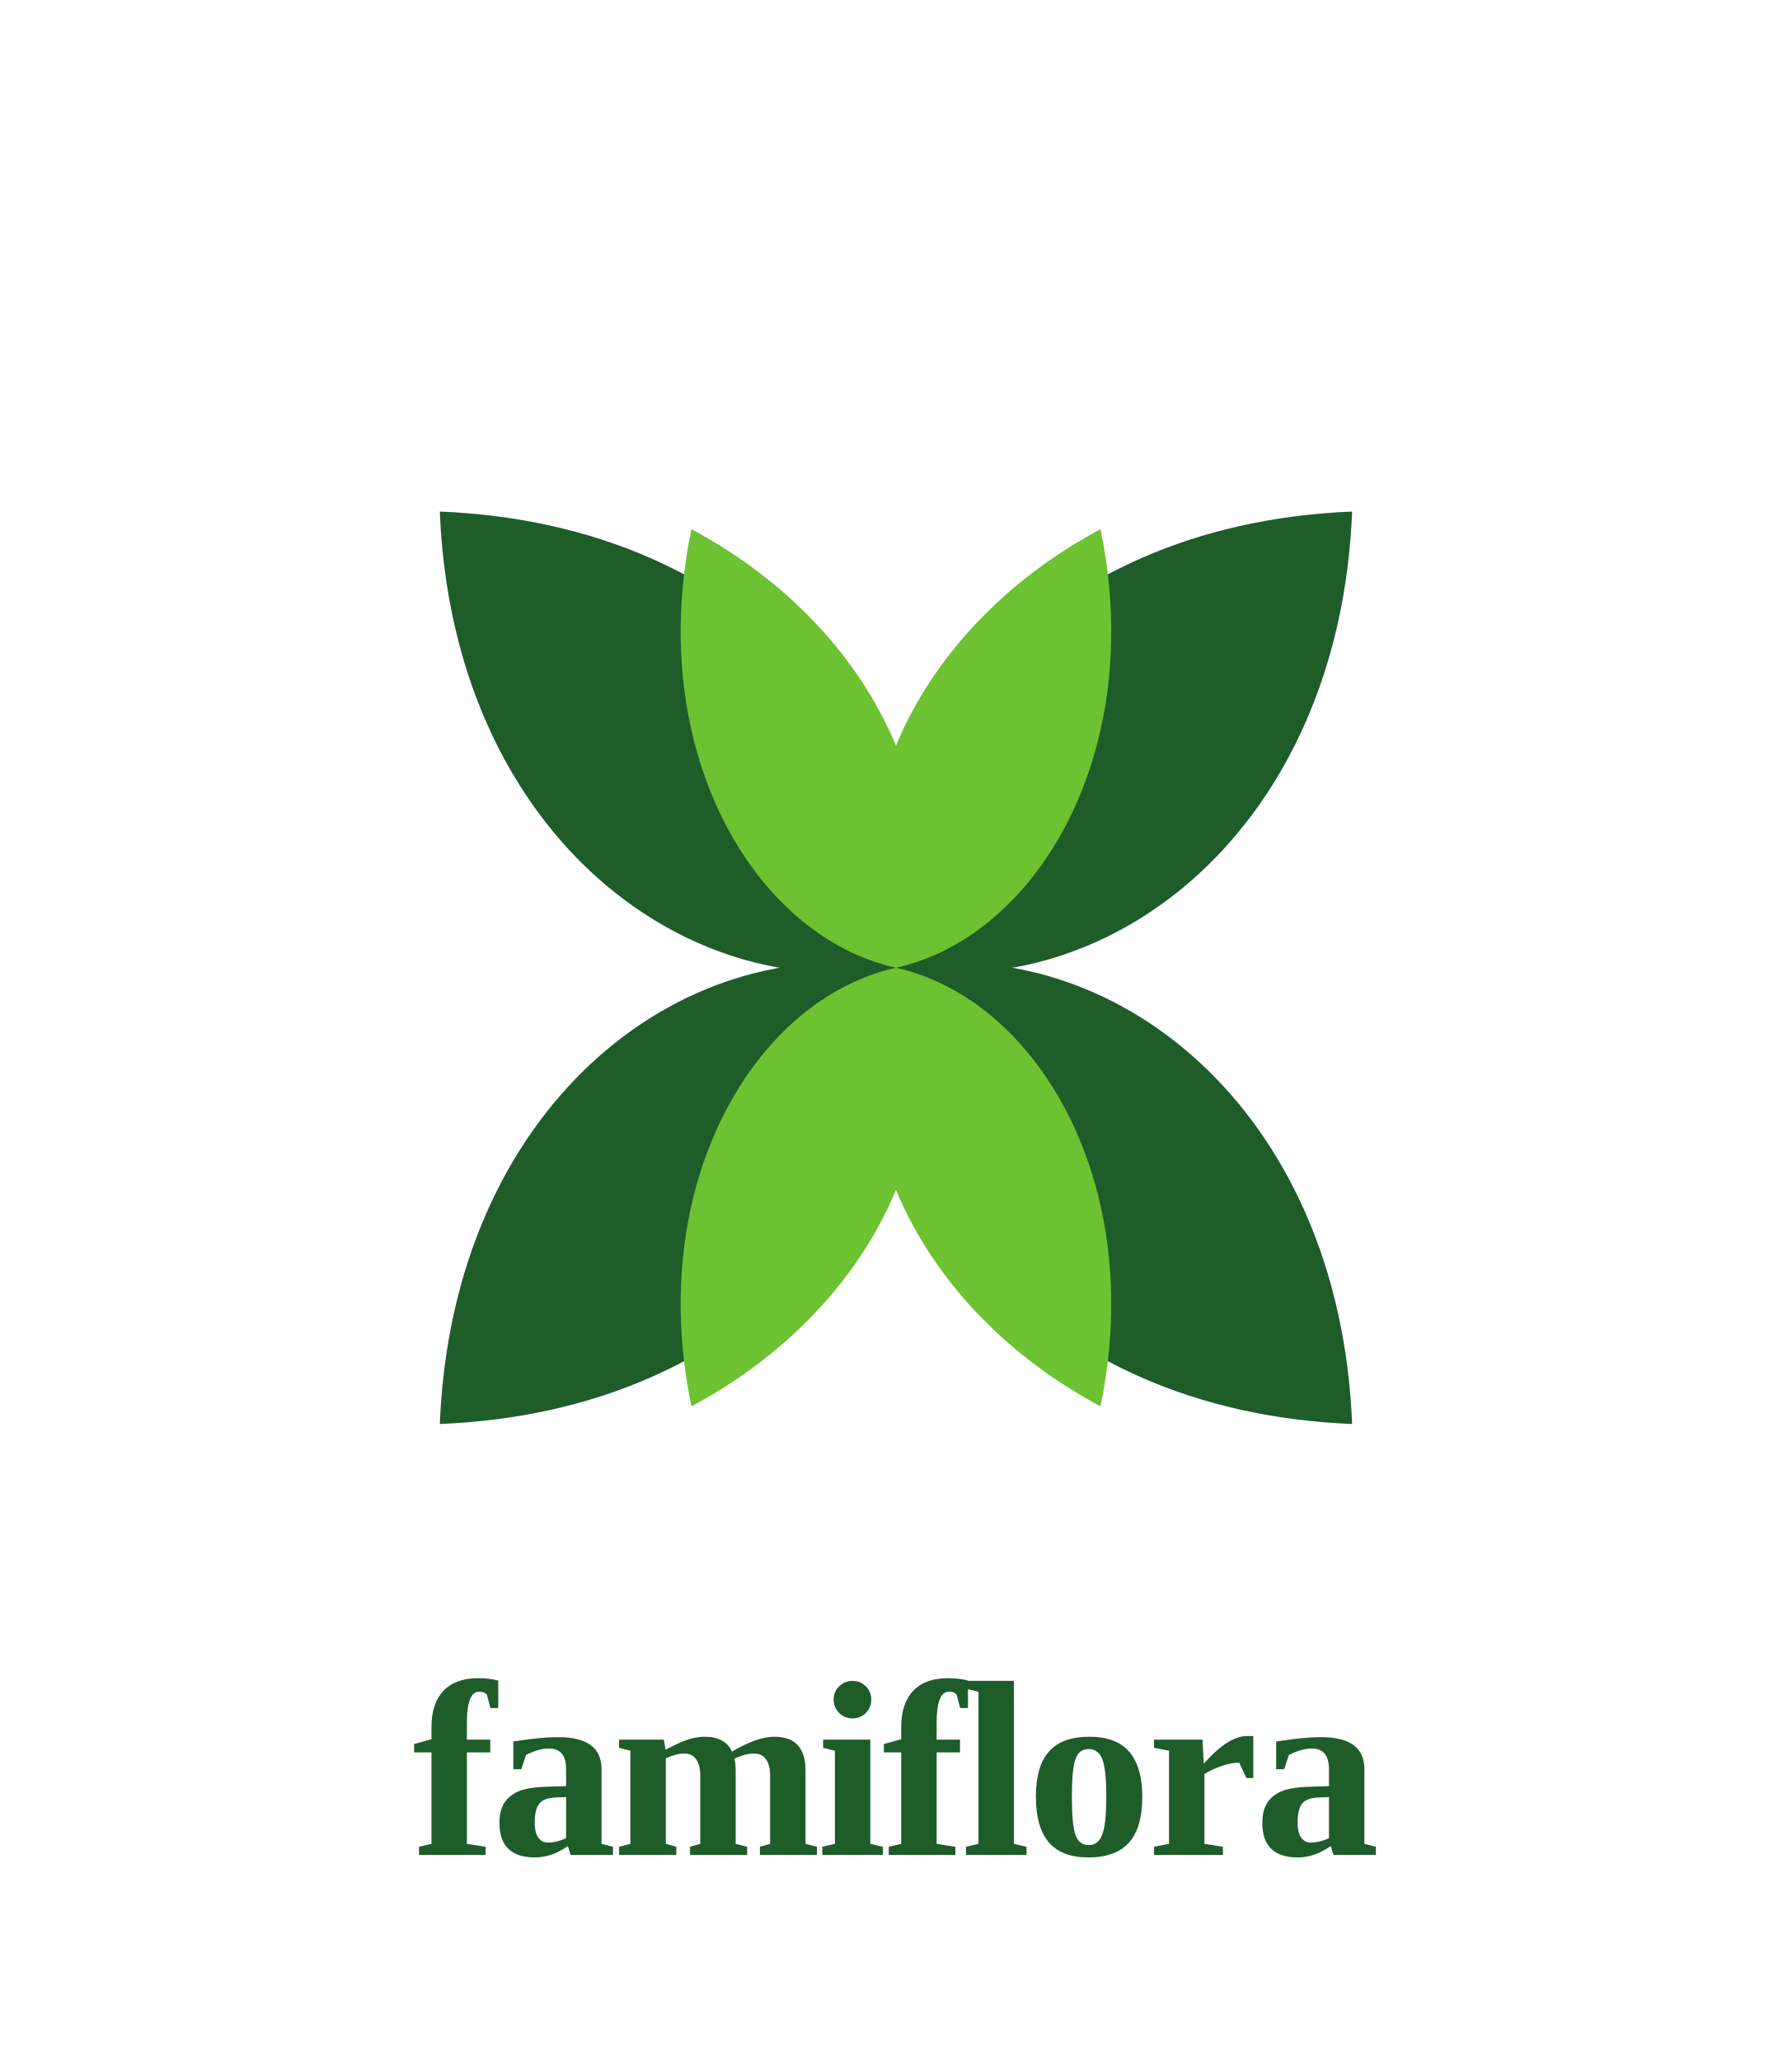
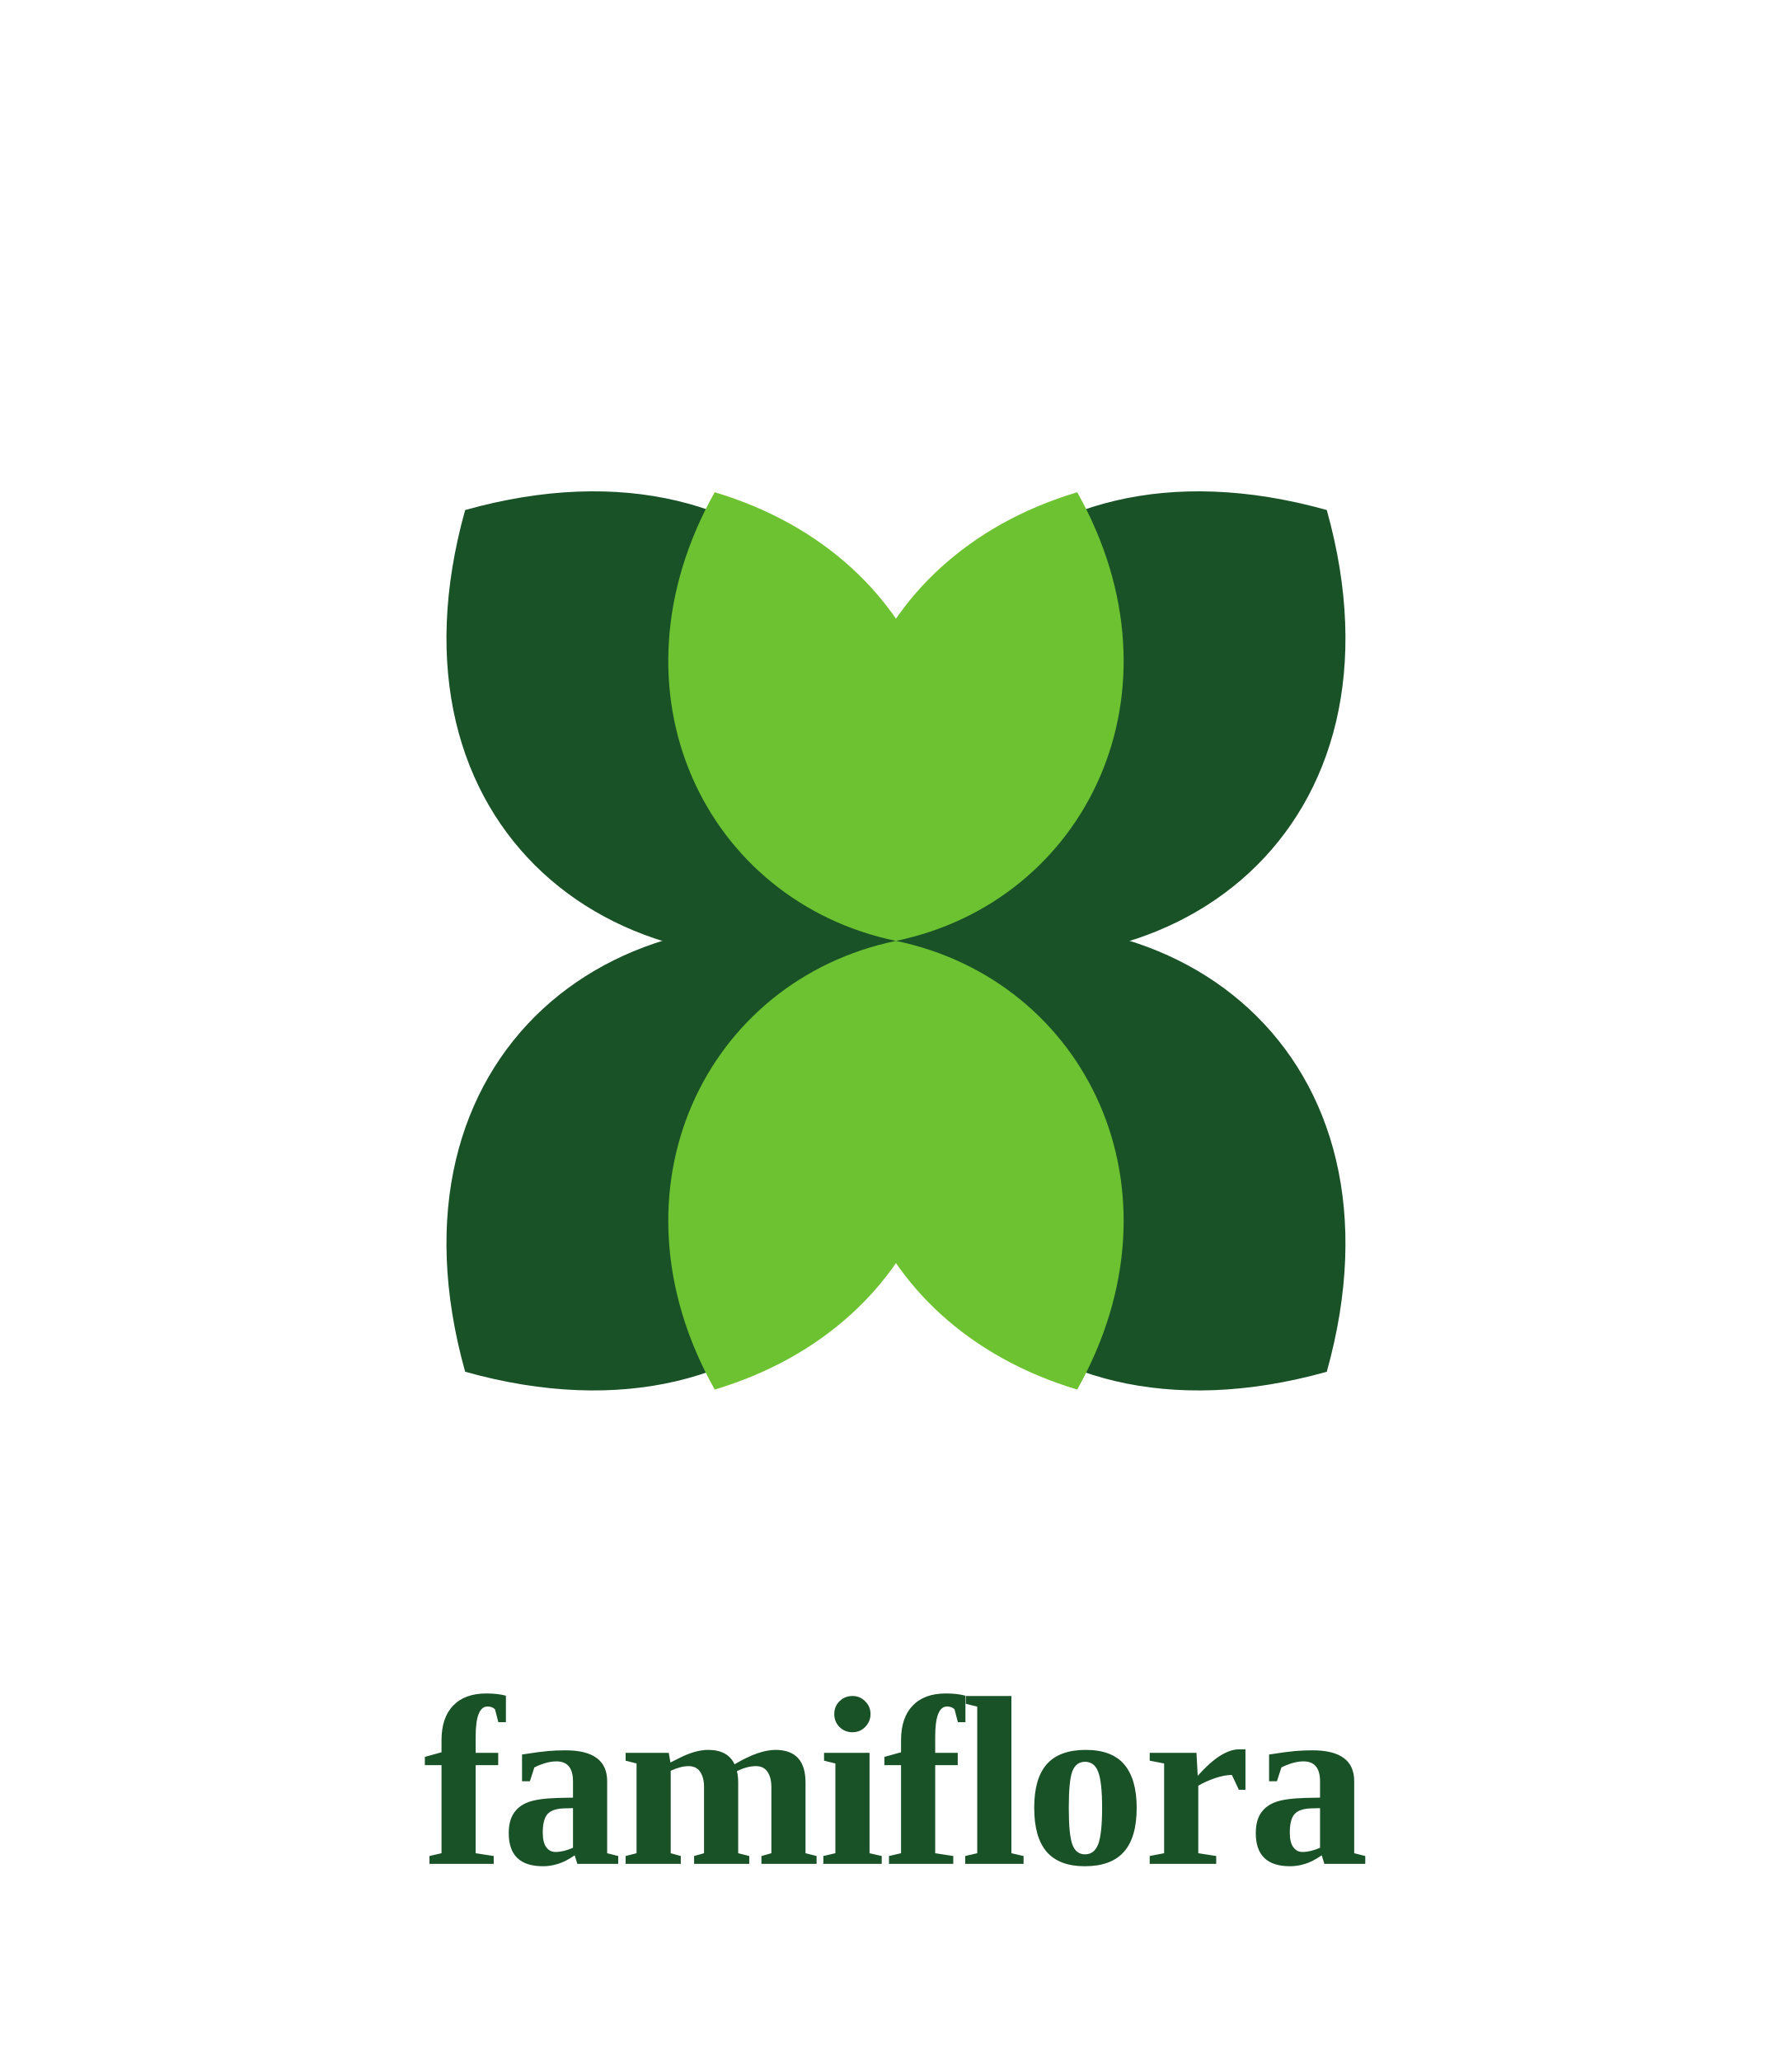
<svg xmlns="http://www.w3.org/2000/svg" viewBox="0 0 200 230" aria-label="Famiflora">
-   <defs>
-     <path id="ol" d="M0,0 C20,-14, 24,-46, 0,-72 C-24,-46, -20,-14, 0,0 Z" />
-     <path id="il" d="M0,0 C13,-10, 15,-34, 0,-54 C-15,-34, -13,-10, 0,0 Z" />
-   </defs>
-   <g transform="translate(100,108)">
-     <use href="#ol" fill="#1E5C2A" transform="rotate(-45)" />
-     <use href="#ol" fill="#1E5C2A" transform="rotate(45)" />
-     <use href="#ol" fill="#1E5C2A" transform="rotate(135)" />
-     <use href="#ol" fill="#1E5C2A" transform="rotate(-135)" />
-     <use href="#il" fill="#6CC230" transform="rotate(-25)" />
-     <use href="#il" fill="#6CC230" transform="rotate(25)" />
-     <use href="#il" fill="#6CC230" transform="rotate(155)" />
-     <use href="#il" fill="#6CC230" transform="rotate(-155)" />
-   </g>
-   <text x="100" y="207" text-anchor="middle" font-family="Georgia, 'Times New Roman', serif" font-size="28" font-weight="700" fill="#1E5C2A" letter-spacing="-0.5">famiflora</text>
+   <path fill="#1A5228" transform="translate(100,105) rotate(-45)" d="M0,0 C28,-16,32,-50,0,-68 C-32,-50,-28,-16,0,0 Z" />
+   <path fill="#1A5228" transform="translate(100,105) rotate(45)" d="M0,0 C28,-16,32,-50,0,-68 C-32,-50,-28,-16,0,0 Z" />
+   <path fill="#1A5228" transform="translate(100,105) rotate(135)" d="M0,0 C28,-16,32,-50,0,-68 C-32,-50,-28,-16,0,0 Z" />
+   <path fill="#1A5228" transform="translate(100,105) rotate(-135)" d="M0,0 C28,-16,32,-50,0,-68 C-32,-50,-28,-16,0,0 Z" />
+   <path fill="#6CC230" transform="translate(100,105) rotate(-22)" d="M0,0 C18,-12,20,-38,0,-54 C-20,-38,-18,-12,0,0 Z" />
+   <path fill="#6CC230" transform="translate(100,105) rotate(22)" d="M0,0 C18,-12,20,-38,0,-54 C-20,-38,-18,-12,0,0 Z" />
+   <path fill="#6CC230" transform="translate(100,105) rotate(158)" d="M0,0 C18,-12,20,-38,0,-54 C-20,-38,-18,-12,0,0 Z" />
+   <path fill="#6CC230" transform="translate(100,105) rotate(-158)" d="M0,0 C18,-12,20,-38,0,-54 C-20,-38,-18,-12,0,0 Z" />
+   <text x="100" y="208" text-anchor="middle" font-family="Georgia,'Times New Roman',serif" font-size="27" font-weight="700" fill="#1A5228" letter-spacing="-0.3">famiflora</text>
</svg>
